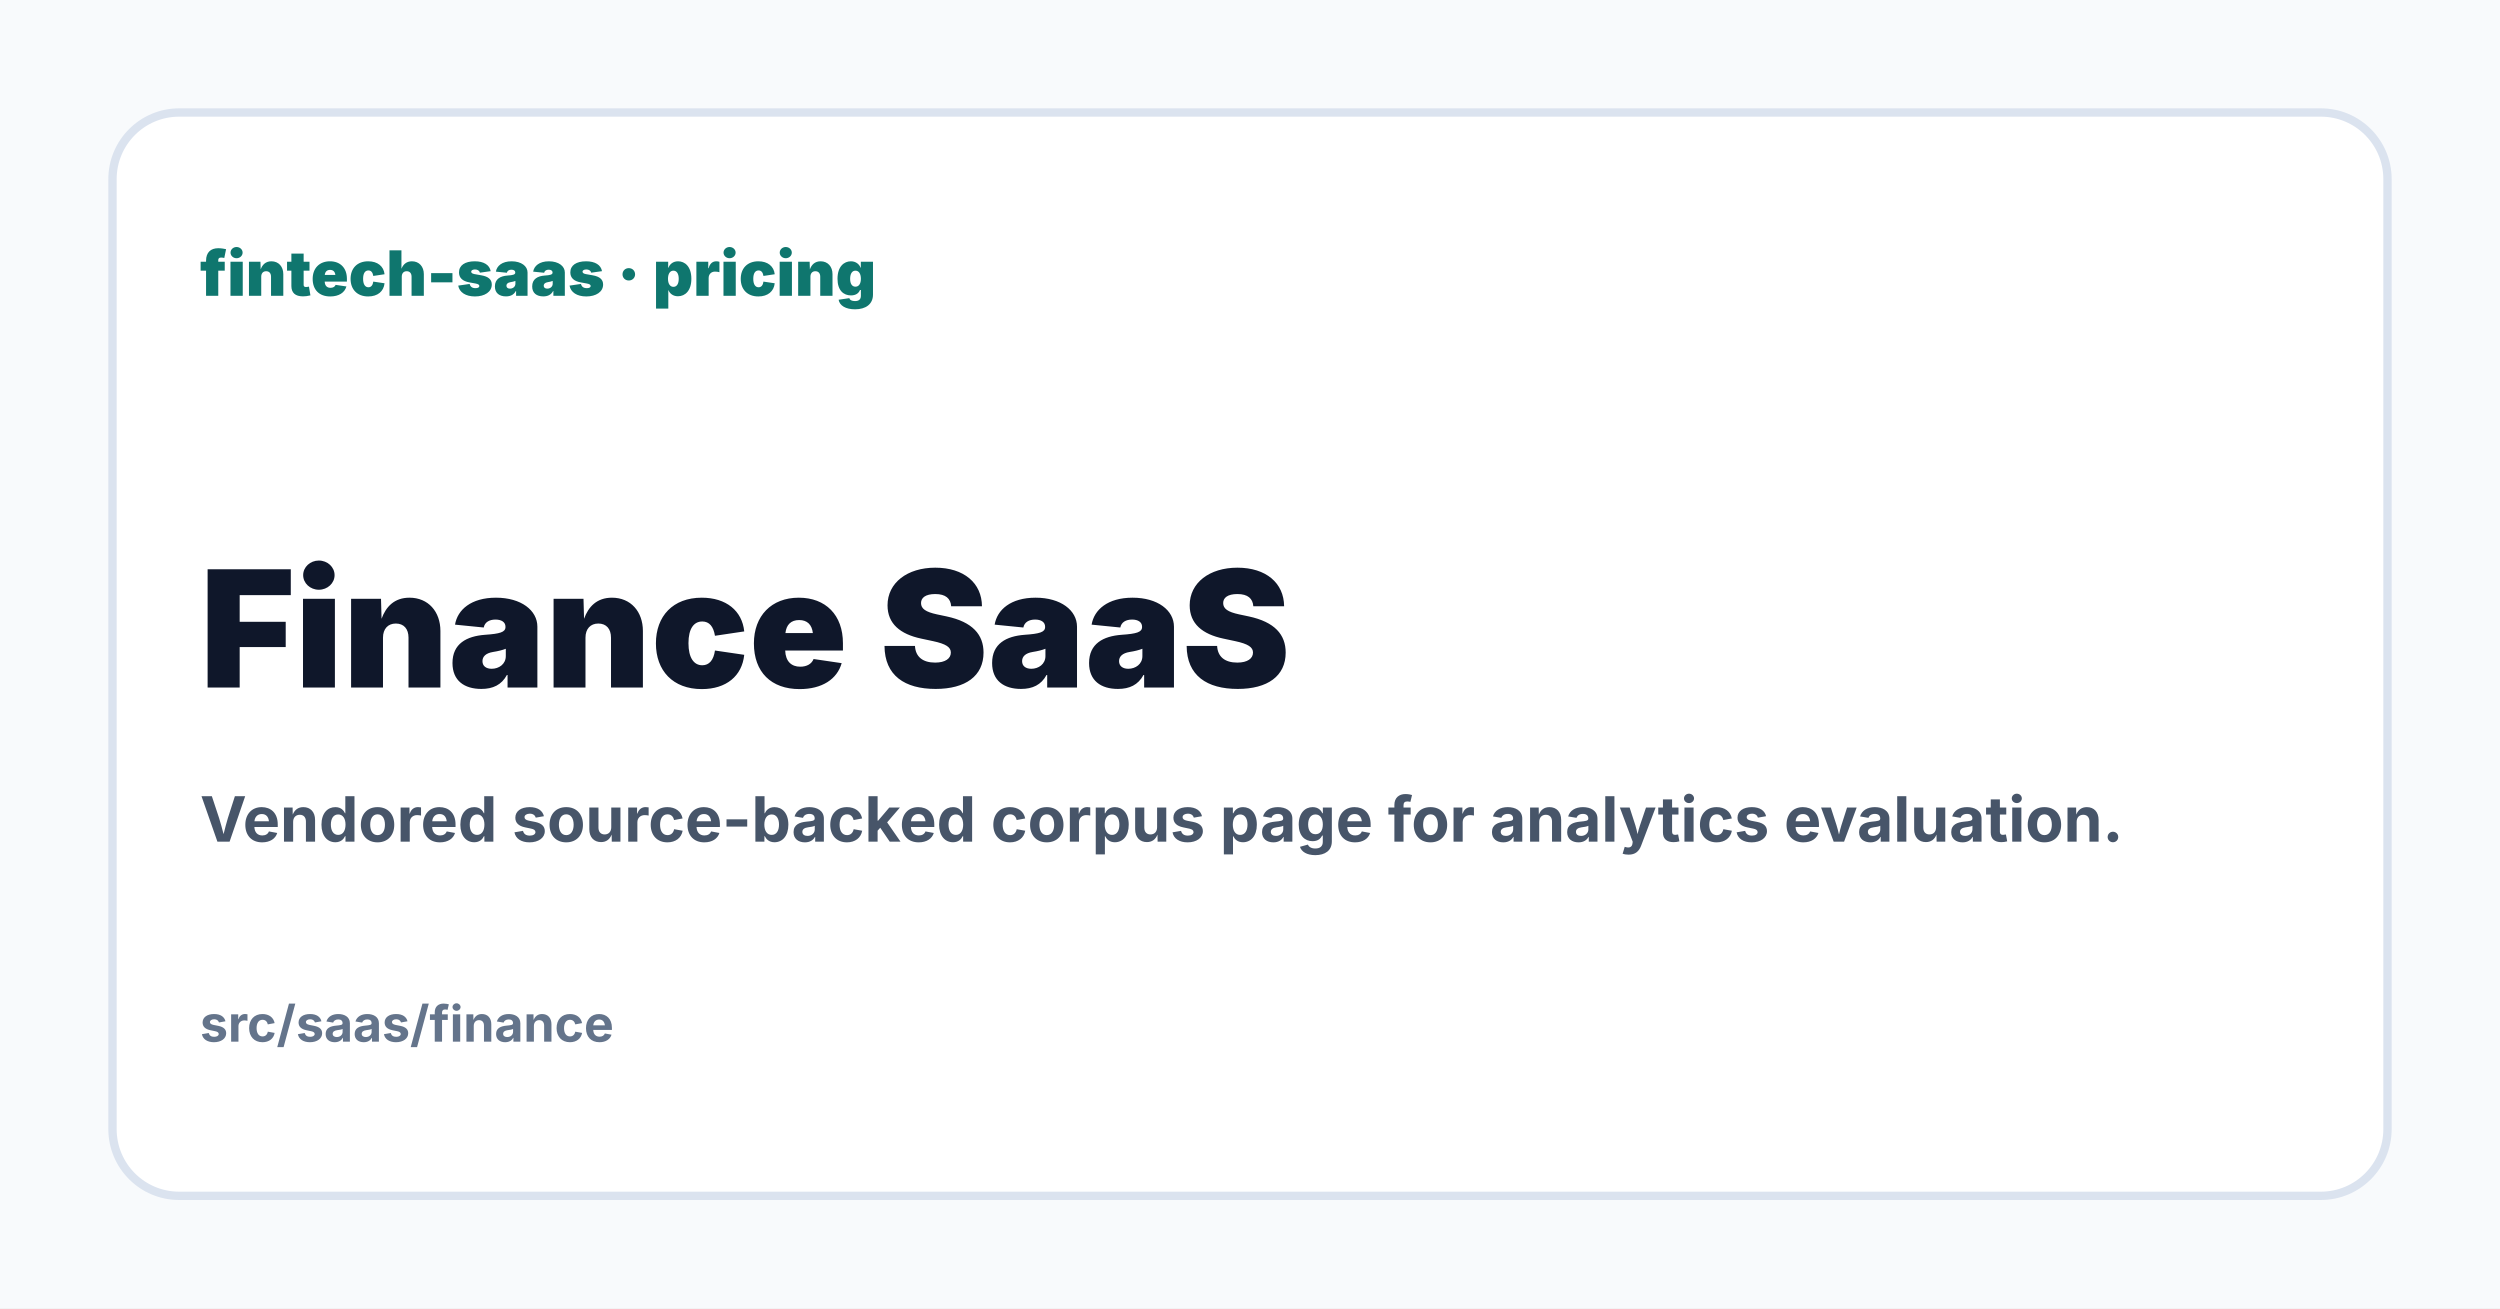
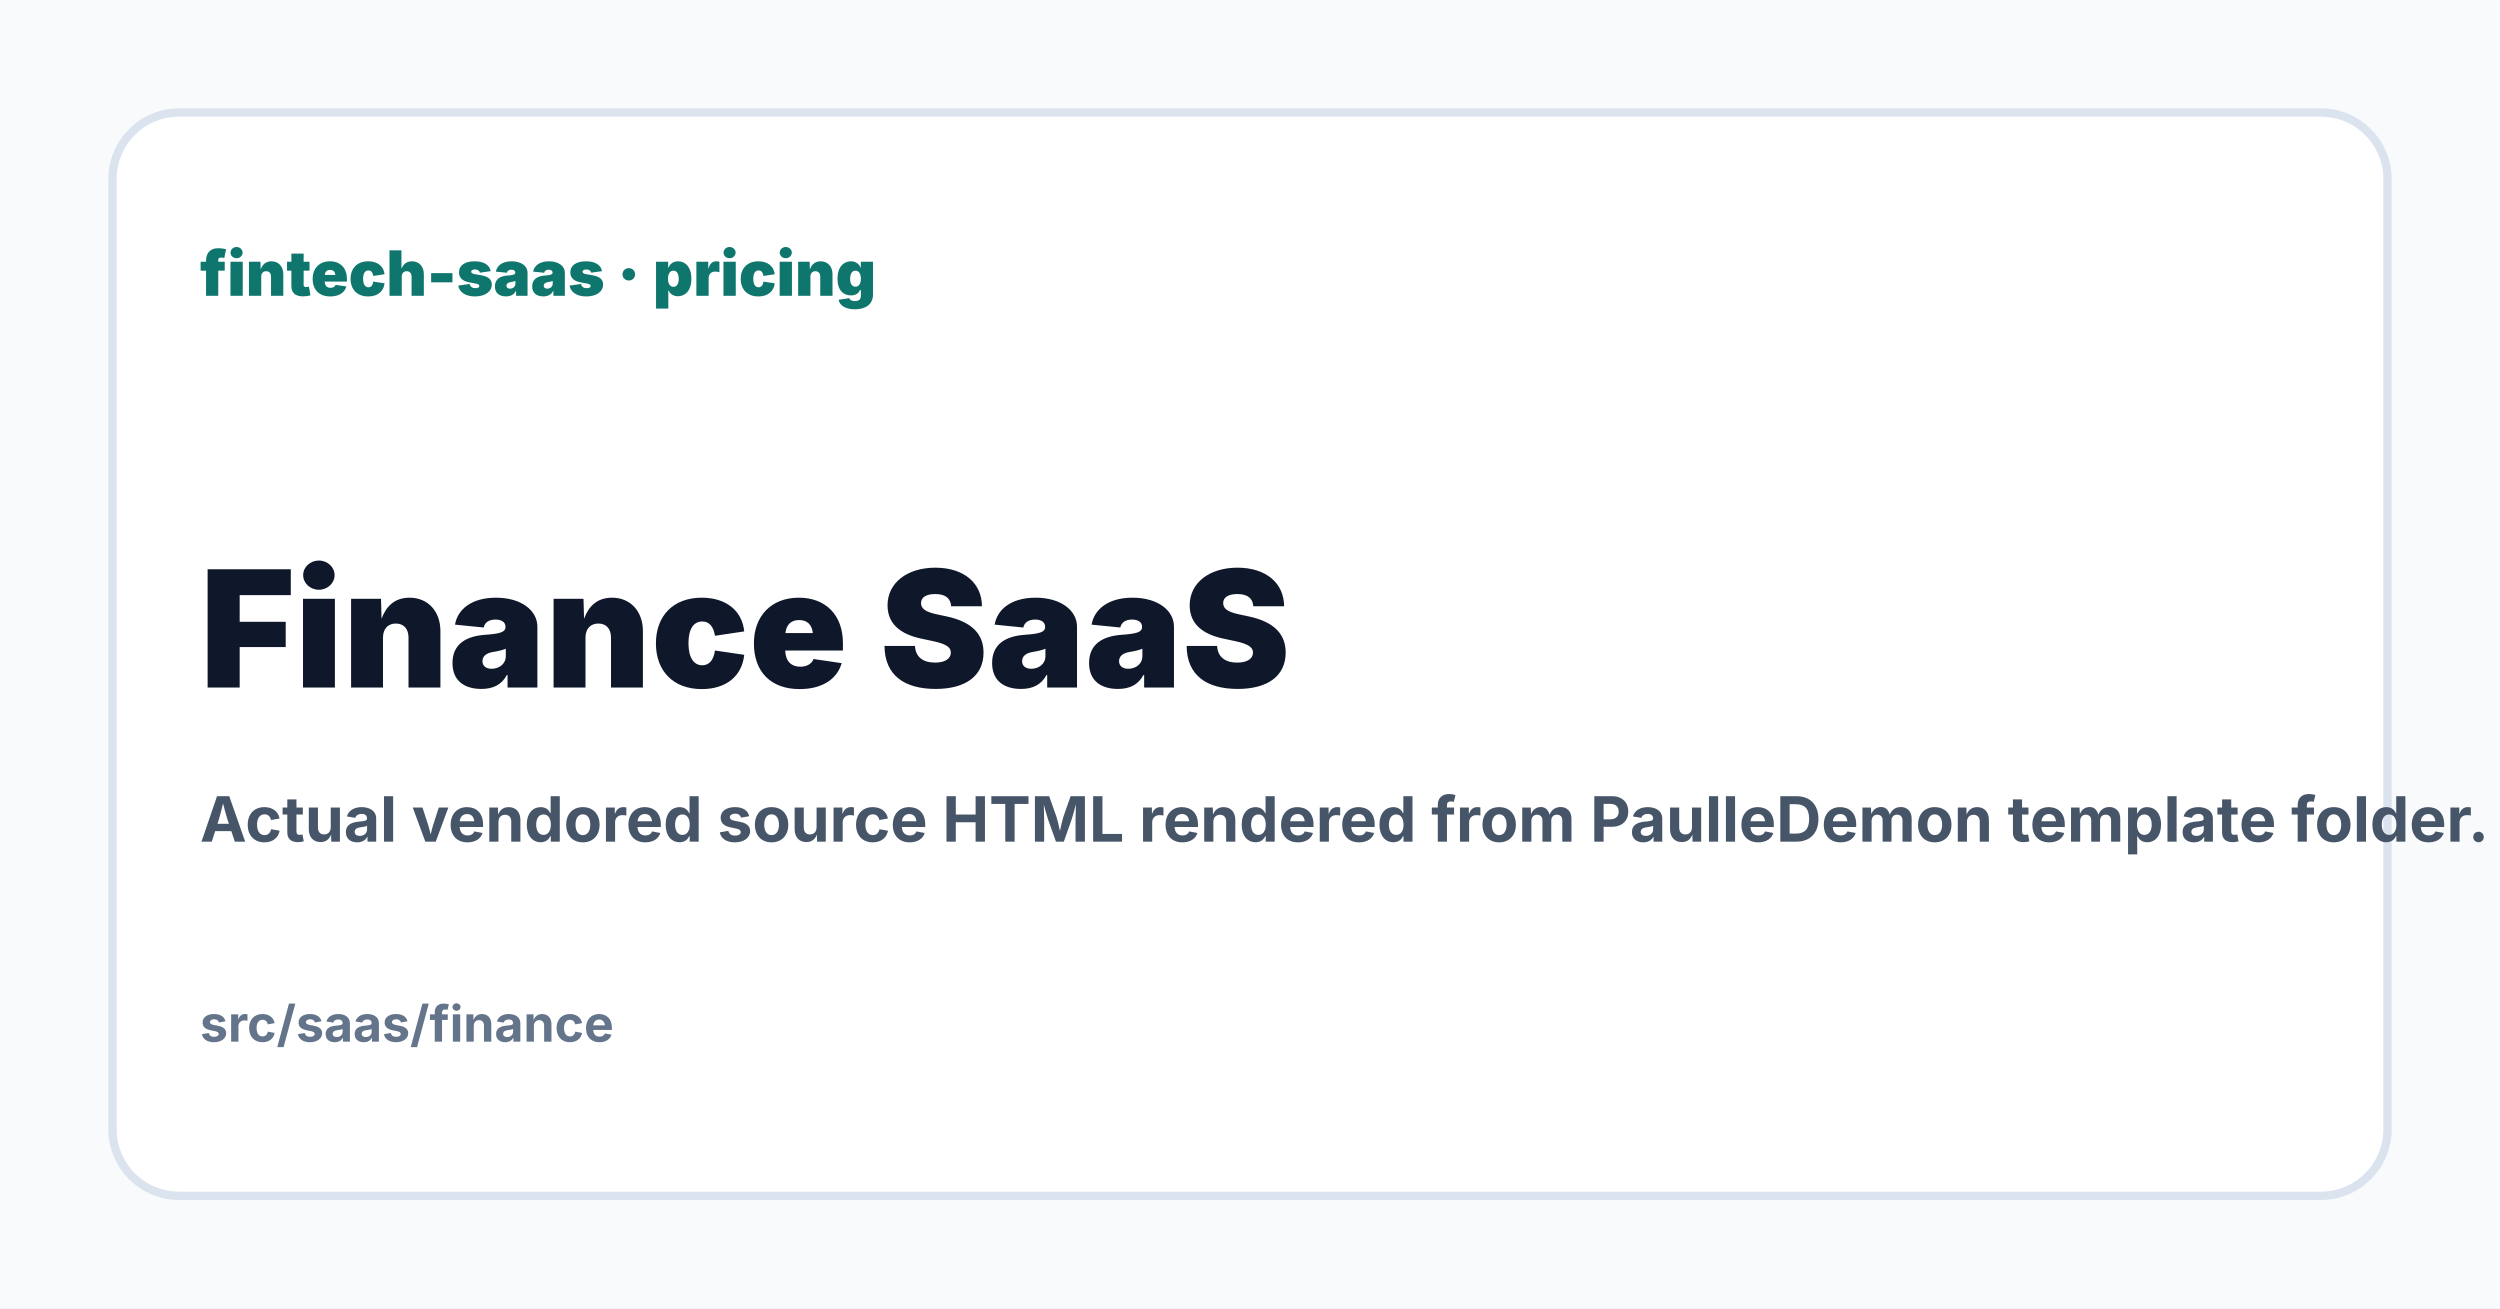
<svg xmlns="http://www.w3.org/2000/svg" width="1200" height="628" viewBox="0 0 1200 628" role="img" aria-label="Finance SaaS preview">
  <rect width="1200" height="628" fill="#f8fafc" />
  <rect x="54" y="54" width="1092" height="520" rx="32" fill="#ffffff" stroke="#dbe3ef" stroke-width="4" />
  <text x="96" y="142" fill="#0f766e" font-family="Inter, Arial, sans-serif" font-size="30" font-weight="850">fintech-saas · pricing</text>
  <text x="96" y="330" fill="#0f172a" font-family="Inter, Arial, sans-serif" font-size="78" font-weight="900">Finance SaaS</text>
-   <text x="96" y="404" fill="#475569" font-family="Inter, Arial, sans-serif" font-size="30" font-weight="650">Vendored source-backed corpus page for analytics evaluation.</text>
+   <text x="96" y="404" fill="#475569" font-family="Inter, Arial, sans-serif" font-size="30" font-weight="650">Actual vendored source HTML rendered from PaulleDemon template folder.</text>
  <text x="96" y="500" fill="#64748b" font-family="Inter, Arial, sans-serif" font-size="24" font-weight="650">src/saas/finance</text>
</svg>
